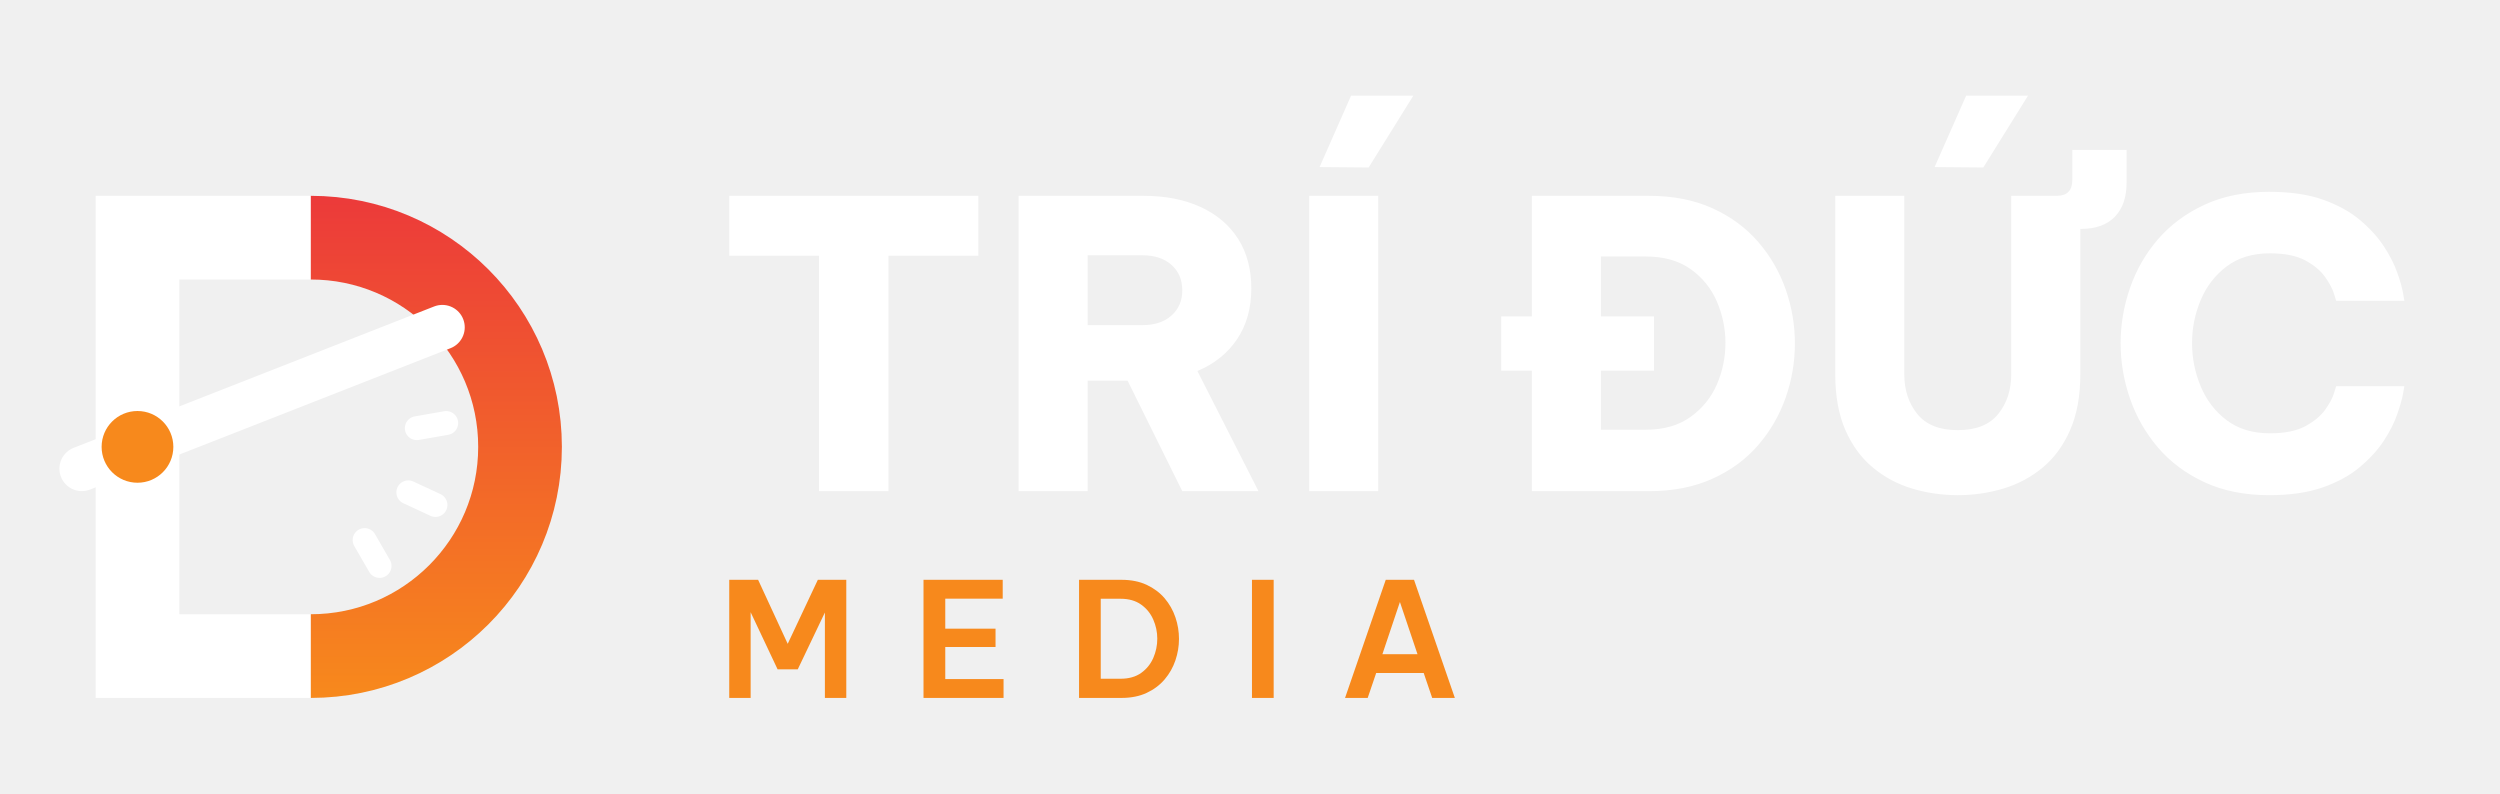
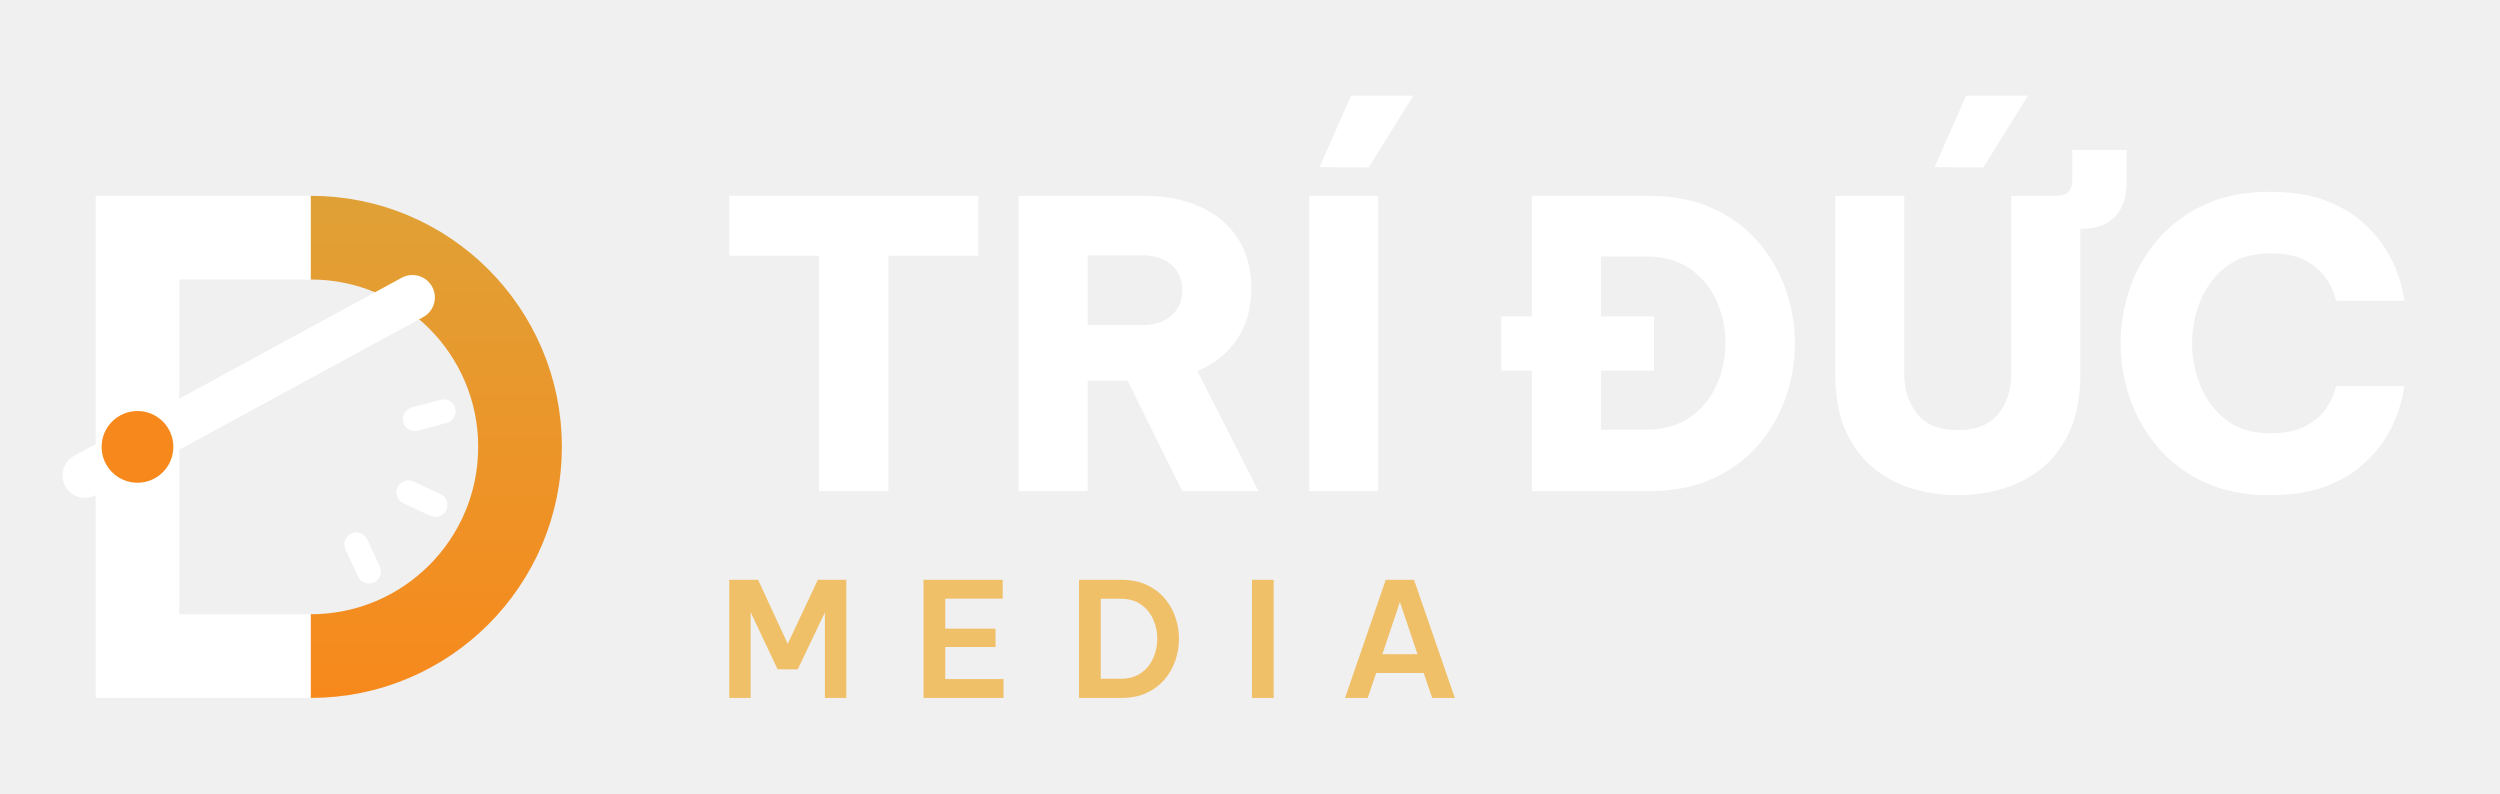
<svg xmlns="http://www.w3.org/2000/svg" viewBox="6 -14.76 418.24 132.76" role="img" aria-label="Trí Đức Media">
  <defs>
    <linearGradient id="h-reverse-g" gradientUnits="userSpaceOnUse" x1="0" y1="18" x2="0" y2="102">
-       <stop offset="0" stop-color="#EC3A3A" />
+       <stop offset="0" stop-color="#DFA136" />
      <stop offset="1" stop-color="#F7891C" />
    </linearGradient>
  </defs>
  <path fill="#FFFFFF" d="M22 18H58V32H36V88H58V102H22Z" />
  <path fill="none" stroke="url(#h-reverse-g)" stroke-width="14" d="M58 25A35 35 0 0 1 58 95" />
-   <path fill="none" stroke="#FFFFFF" stroke-width="4" stroke-linecap="round" d="M75.73 56.87L80.65 56.01M74.31 67.61L78.85 69.72M67 75.59L69.5 79.92" />
-   <path fill="none" stroke="#FFFFFF" stroke-width="7.5" stroke-linecap="round" d="M19.69 63.65L80 40" />
+   <path fill="none" stroke="#FFFFFF" stroke-width="4" stroke-linecap="round" d="M75.39 55.34L80.22 54.05M74.31 67.61L78.85 69.72M65.61 76.31L67.72 80.85" />
+   <path fill="none" stroke="#FFFFFF" stroke-width="7.5" stroke-linecap="round" d="M20.21 64.78L75 35" />
  <circle cx="29" cy="60" r="6" fill="#F7891C" />
  <path fill="#FFFFFF" d="M154.64 67.41L143.02 67.41L143.02 28.02L128 28.02L128 18.00L169.67 18.00L169.67 28.02L154.64 28.02L154.64 67.41ZM187.96 67.41L176.41 67.41L176.41 18.00L197.31 18.00Q202.79 18.00 206.86 19.87Q210.93 21.74 213.14 25.21Q215.34 28.68 215.34 33.49L215.34 33.49Q215.34 38.43 212.97 41.97Q210.60 45.51 206.32 47.31L206.32 47.31L216.54 67.41L203.79 67.41L194.64 48.92L187.96 48.92L187.96 67.41ZM197.18 27.95L197.18 27.95L187.96 27.95L187.96 39.63L197.18 39.63Q200.18 39.63 201.98 38.03Q203.79 36.43 203.79 33.83L203.79 33.83Q203.79 31.15 201.98 29.55Q200.18 27.95 197.18 27.95ZM242.45 1.24L234.97 13.26L226.76 13.19L232.03 1.24L242.45 1.24ZM236.57 67.41L225.02 67.41L225.02 18.00L236.57 18.00L236.57 67.41ZM281.84 67.41L262.28 67.41L262.28 47.25L257.14 47.25L257.14 38.17L262.28 38.17L262.28 18.00L281.84 18.00Q287.92 18.00 292.53 20.10Q297.14 22.21 300.17 25.75Q303.21 29.28 304.75 33.69Q306.28 38.10 306.28 42.71L306.28 42.71Q306.28 47.31 304.75 51.72Q303.21 56.13 300.17 59.67Q297.14 63.21 292.53 65.31Q287.92 67.41 281.84 67.41L281.84 67.41ZM282.71 38.17L282.71 47.25L273.83 47.25L273.83 57.13L281.31 57.13Q285.85 57.13 288.82 54.99Q291.79 52.86 293.23 49.55Q294.66 46.24 294.66 42.57L294.66 42.57Q294.66 39.03 293.23 35.69Q291.79 32.36 288.82 30.25Q285.85 28.15 281.31 28.15L281.31 28.15L273.83 28.15L273.83 38.17L282.71 38.17ZM345.28 1.24L337.80 13.26L329.65 13.19L334.93 1.24L345.28 1.24ZM333.53 68.08L333.53 68.08Q329.59 68.08 325.91 66.98Q322.24 65.88 319.34 63.47Q316.43 61.07 314.73 57.20Q313.03 53.32 313.03 47.85L313.03 47.85L313.03 18.00L324.58 18.00L324.58 47.85Q324.58 51.79 326.75 54.49Q328.92 57.20 333.53 57.20L333.53 57.20Q338.13 57.20 340.30 54.49Q342.47 51.79 342.47 47.85L342.47 47.85L342.47 18.00L350.09 18.00Q352.69 18.00 352.69 15.33L352.69 15.33L352.69 10.32L361.77 10.32L361.77 15.80Q361.77 19.47 359.80 21.51Q357.83 23.54 354.09 23.54L354.09 23.54L354.03 23.54L354.03 47.85Q354.03 53.32 352.32 57.20Q350.62 61.07 347.72 63.47Q344.81 65.88 341.14 66.98Q337.47 68.08 333.53 68.08ZM385.61 68.08L385.61 68.08Q379.47 68.08 374.79 65.91Q370.12 63.74 367.01 60.10Q363.91 56.46 362.34 51.92Q360.77 47.38 360.77 42.64L360.77 42.64Q360.77 37.97 362.34 33.42Q363.91 28.88 367.01 25.28Q370.12 21.67 374.79 19.50Q379.47 17.33 385.61 17.33L385.61 17.33Q390.88 17.33 394.59 18.63Q398.30 19.94 400.80 22.04Q403.30 24.14 404.81 26.45Q406.31 28.75 407.04 30.82Q407.78 32.89 408.01 34.23Q408.24 35.56 408.24 35.56L408.24 35.56L396.83 35.56Q396.83 35.56 396.46 34.36Q396.09 33.16 394.99 31.59Q393.89 30.02 391.69 28.82Q389.48 27.62 385.74 27.62L385.74 27.62Q381.40 27.62 378.50 29.82Q375.59 32.02 374.16 35.46Q372.72 38.90 372.72 42.64L372.72 42.64Q372.72 46.38 374.16 49.85Q375.59 53.32 378.50 55.53Q381.40 57.73 385.74 57.73L385.74 57.73Q389.48 57.73 391.69 56.53Q393.89 55.33 394.99 53.79Q396.09 52.25 396.46 51.05Q396.83 49.85 396.83 49.85L396.83 49.85L408.24 49.85Q408.24 49.85 408.01 51.15Q407.78 52.45 407.04 54.56Q406.31 56.66 404.81 58.97Q403.30 61.27 400.80 63.37Q398.30 65.48 394.59 66.78Q390.88 68.08 385.61 68.08Z" />
-   <path fill="#F7891C" d="M131.58 102.00L128 102.00L128 82.24L132.83 82.24L137.78 92.95L142.82 82.24L147.58 82.24L147.58 102.00L144.00 102.00L144.00 87.71L139.46 97.22L136.09 97.22L131.58 87.66L131.58 102.00ZM173.89 102.00L160.50 102.00L160.50 82.24L173.75 82.24L173.75 85.39L164.14 85.39L164.14 90.41L172.55 90.41L172.55 93.48L164.14 93.48L164.14 98.85L173.89 98.85L173.89 102.00ZM193.62 102.00L186.52 102.00L186.52 82.24L193.62 82.24Q196.03 82.24 197.83 83.08Q199.63 83.92 200.84 85.33Q202.04 86.75 202.64 88.51Q203.24 90.27 203.24 92.12L203.24 92.12Q203.24 93.96 202.64 95.72Q202.04 97.49 200.84 98.90Q199.63 100.32 197.83 101.16Q196.03 102.00 193.62 102.00L193.62 102.00ZM193.46 85.41L193.46 85.41L190.15 85.41L190.15 98.79L193.46 98.79Q195.55 98.79 196.91 97.82Q198.27 96.85 198.94 95.31Q199.61 93.77 199.61 92.09L199.61 92.09Q199.61 90.43 198.94 88.90Q198.27 87.36 196.91 86.39Q195.55 85.41 193.46 85.41ZM219.08 102.00L215.45 102.00L215.45 82.24L219.08 82.24L219.08 102.00ZM234.81 102.00L231.02 102.00L237.83 82.24L242.56 82.24L249.39 102.00L245.60 102.00L244.18 97.83L236.23 97.83L234.81 102.00ZM240.20 85.95L237.27 94.68L243.14 94.68L240.20 85.95Z" />
+   <path fill="#F0C069" d="M131.58 102.00L128 102.00L128 82.24L132.83 82.24L137.78 92.95L142.82 82.24L147.58 82.24L147.58 102.00L144.00 102.00L144.00 87.71L139.46 97.22L136.09 97.22L131.58 87.66L131.58 102.00ZM173.89 102.00L160.50 102.00L160.50 82.24L173.75 82.24L173.75 85.39L164.14 85.39L164.14 90.41L172.55 90.41L172.55 93.48L164.14 93.48L164.14 98.85L173.89 98.85L173.89 102.00ZM193.62 102.00L186.52 102.00L186.52 82.24L193.62 82.24Q196.03 82.24 197.83 83.08Q199.63 83.92 200.84 85.33Q202.04 86.75 202.64 88.51Q203.24 90.27 203.24 92.12L203.24 92.12Q203.24 93.96 202.64 95.72Q202.04 97.49 200.84 98.90Q199.63 100.32 197.83 101.16Q196.03 102.00 193.62 102.00L193.62 102.00ZM193.46 85.41L193.46 85.41L190.15 85.41L190.15 98.79L193.46 98.79Q195.55 98.79 196.91 97.82Q198.27 96.85 198.94 95.31Q199.61 93.77 199.61 92.09L199.61 92.09Q199.61 90.43 198.94 88.90Q198.27 87.36 196.91 86.39Q195.55 85.41 193.46 85.41ZM219.08 102.00L215.45 102.00L215.45 82.24L219.08 82.24L219.08 102.00ZM234.81 102.00L231.02 102.00L237.83 82.24L242.56 82.24L249.39 102.00L245.60 102.00L244.18 97.83L236.23 97.83L234.81 102.00ZM240.20 85.95L237.27 94.68L243.14 94.68L240.20 85.95Z" />
</svg>
